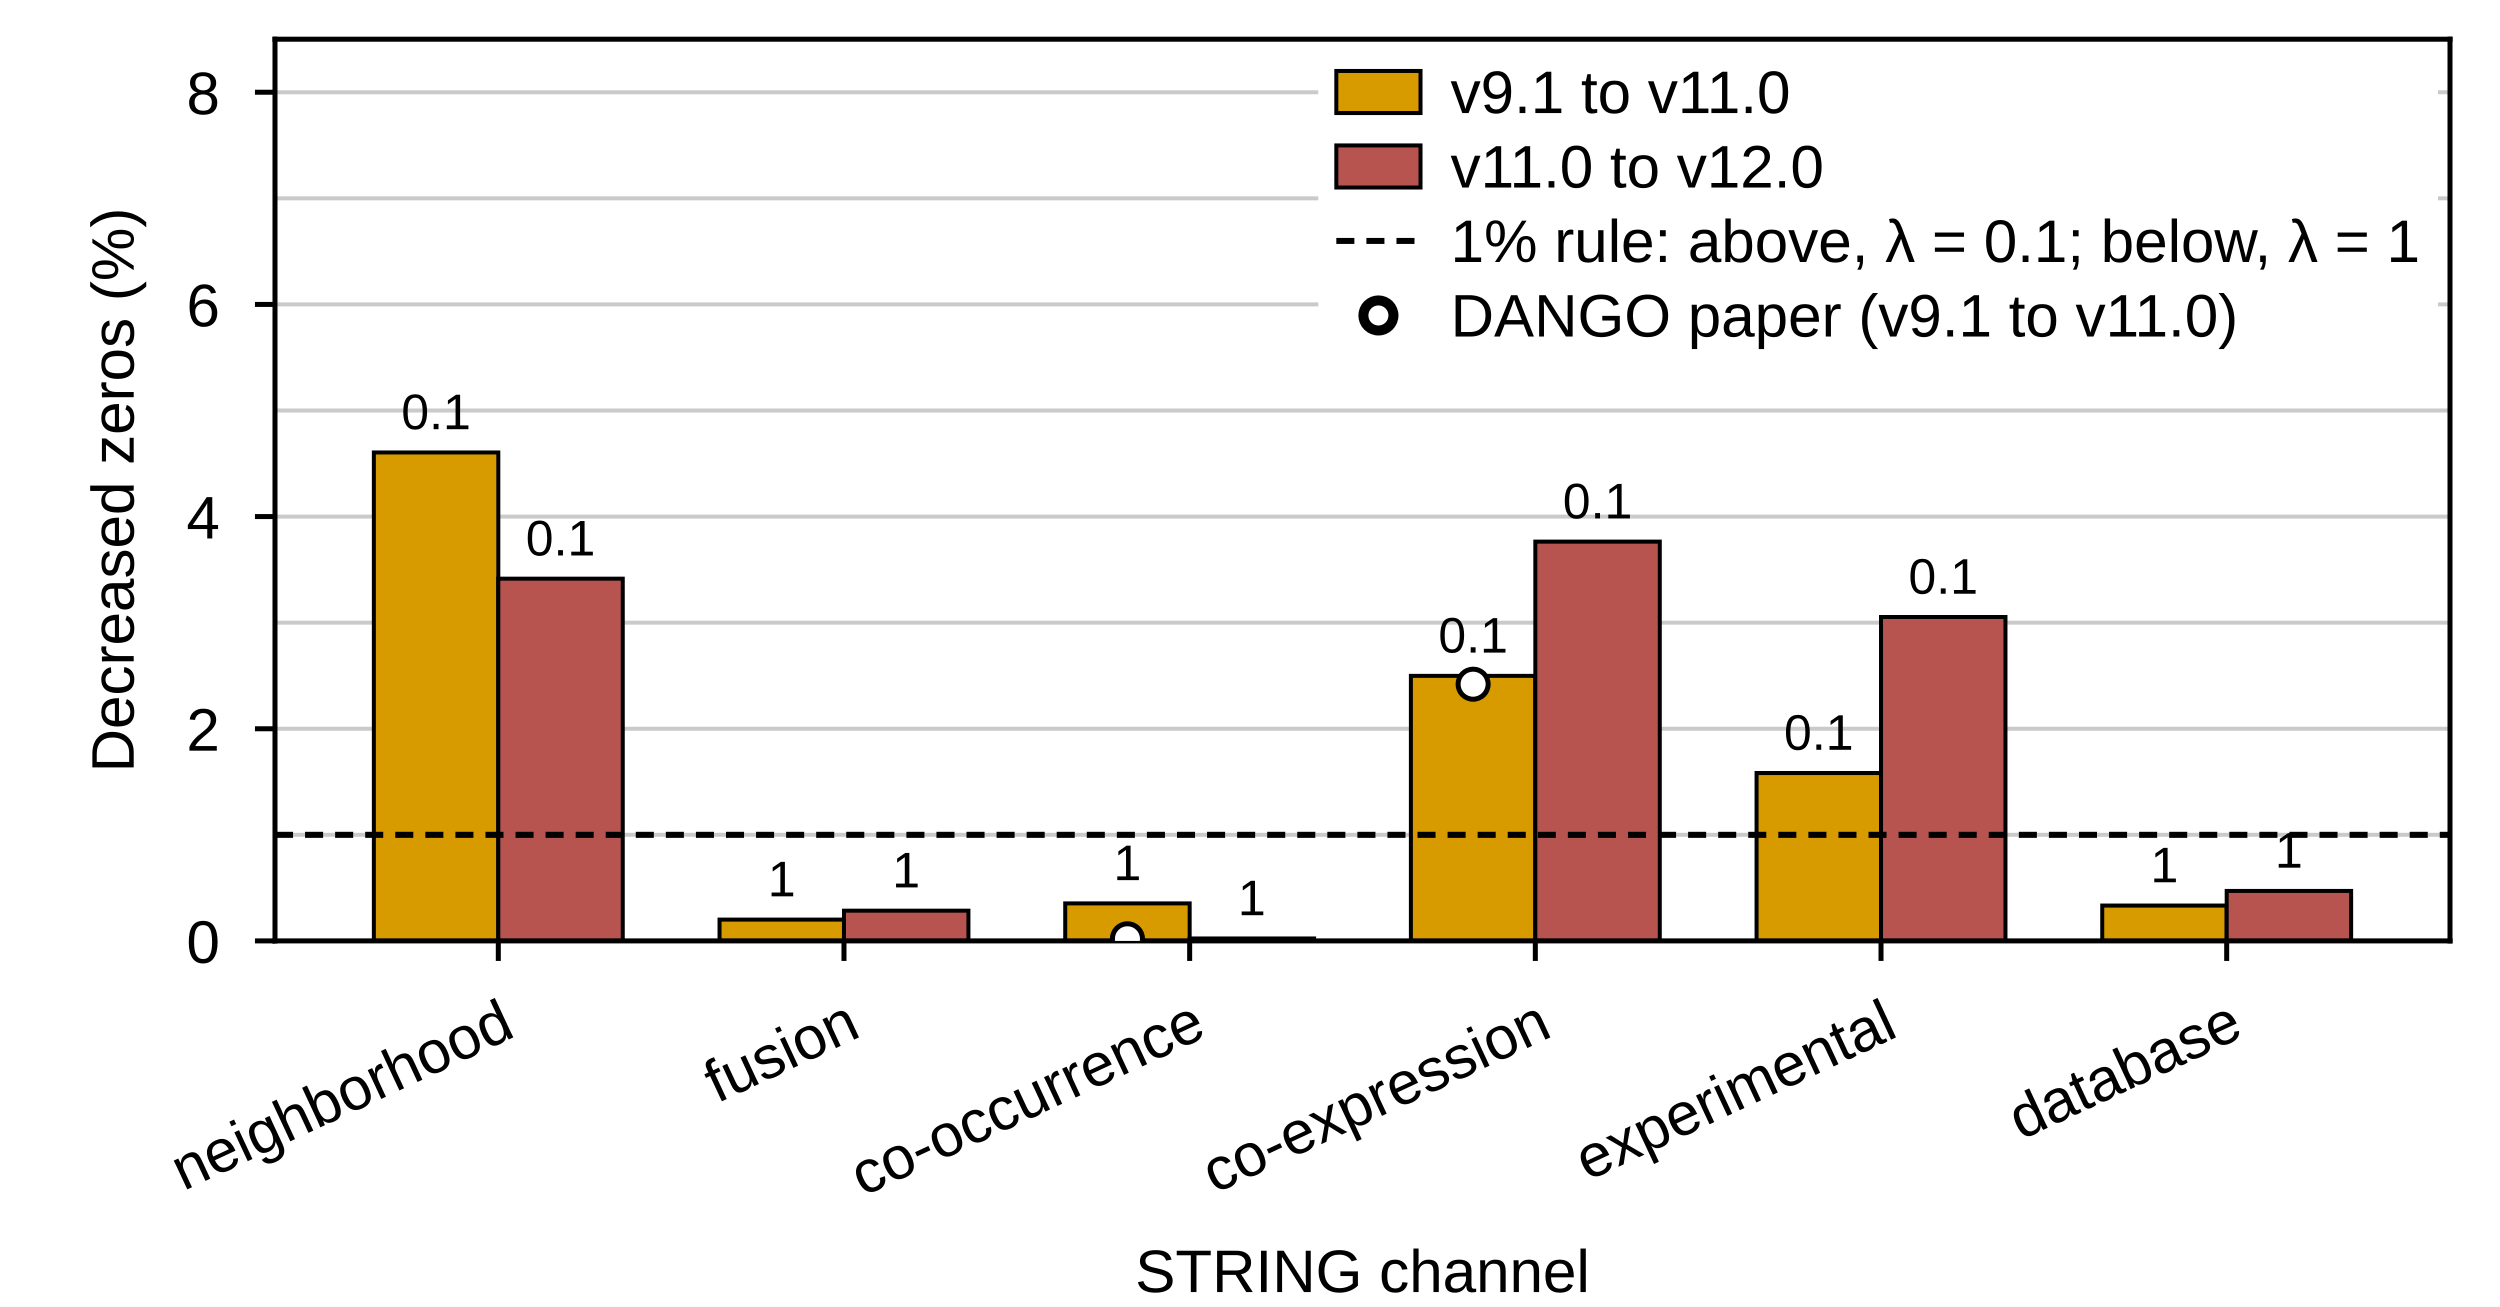
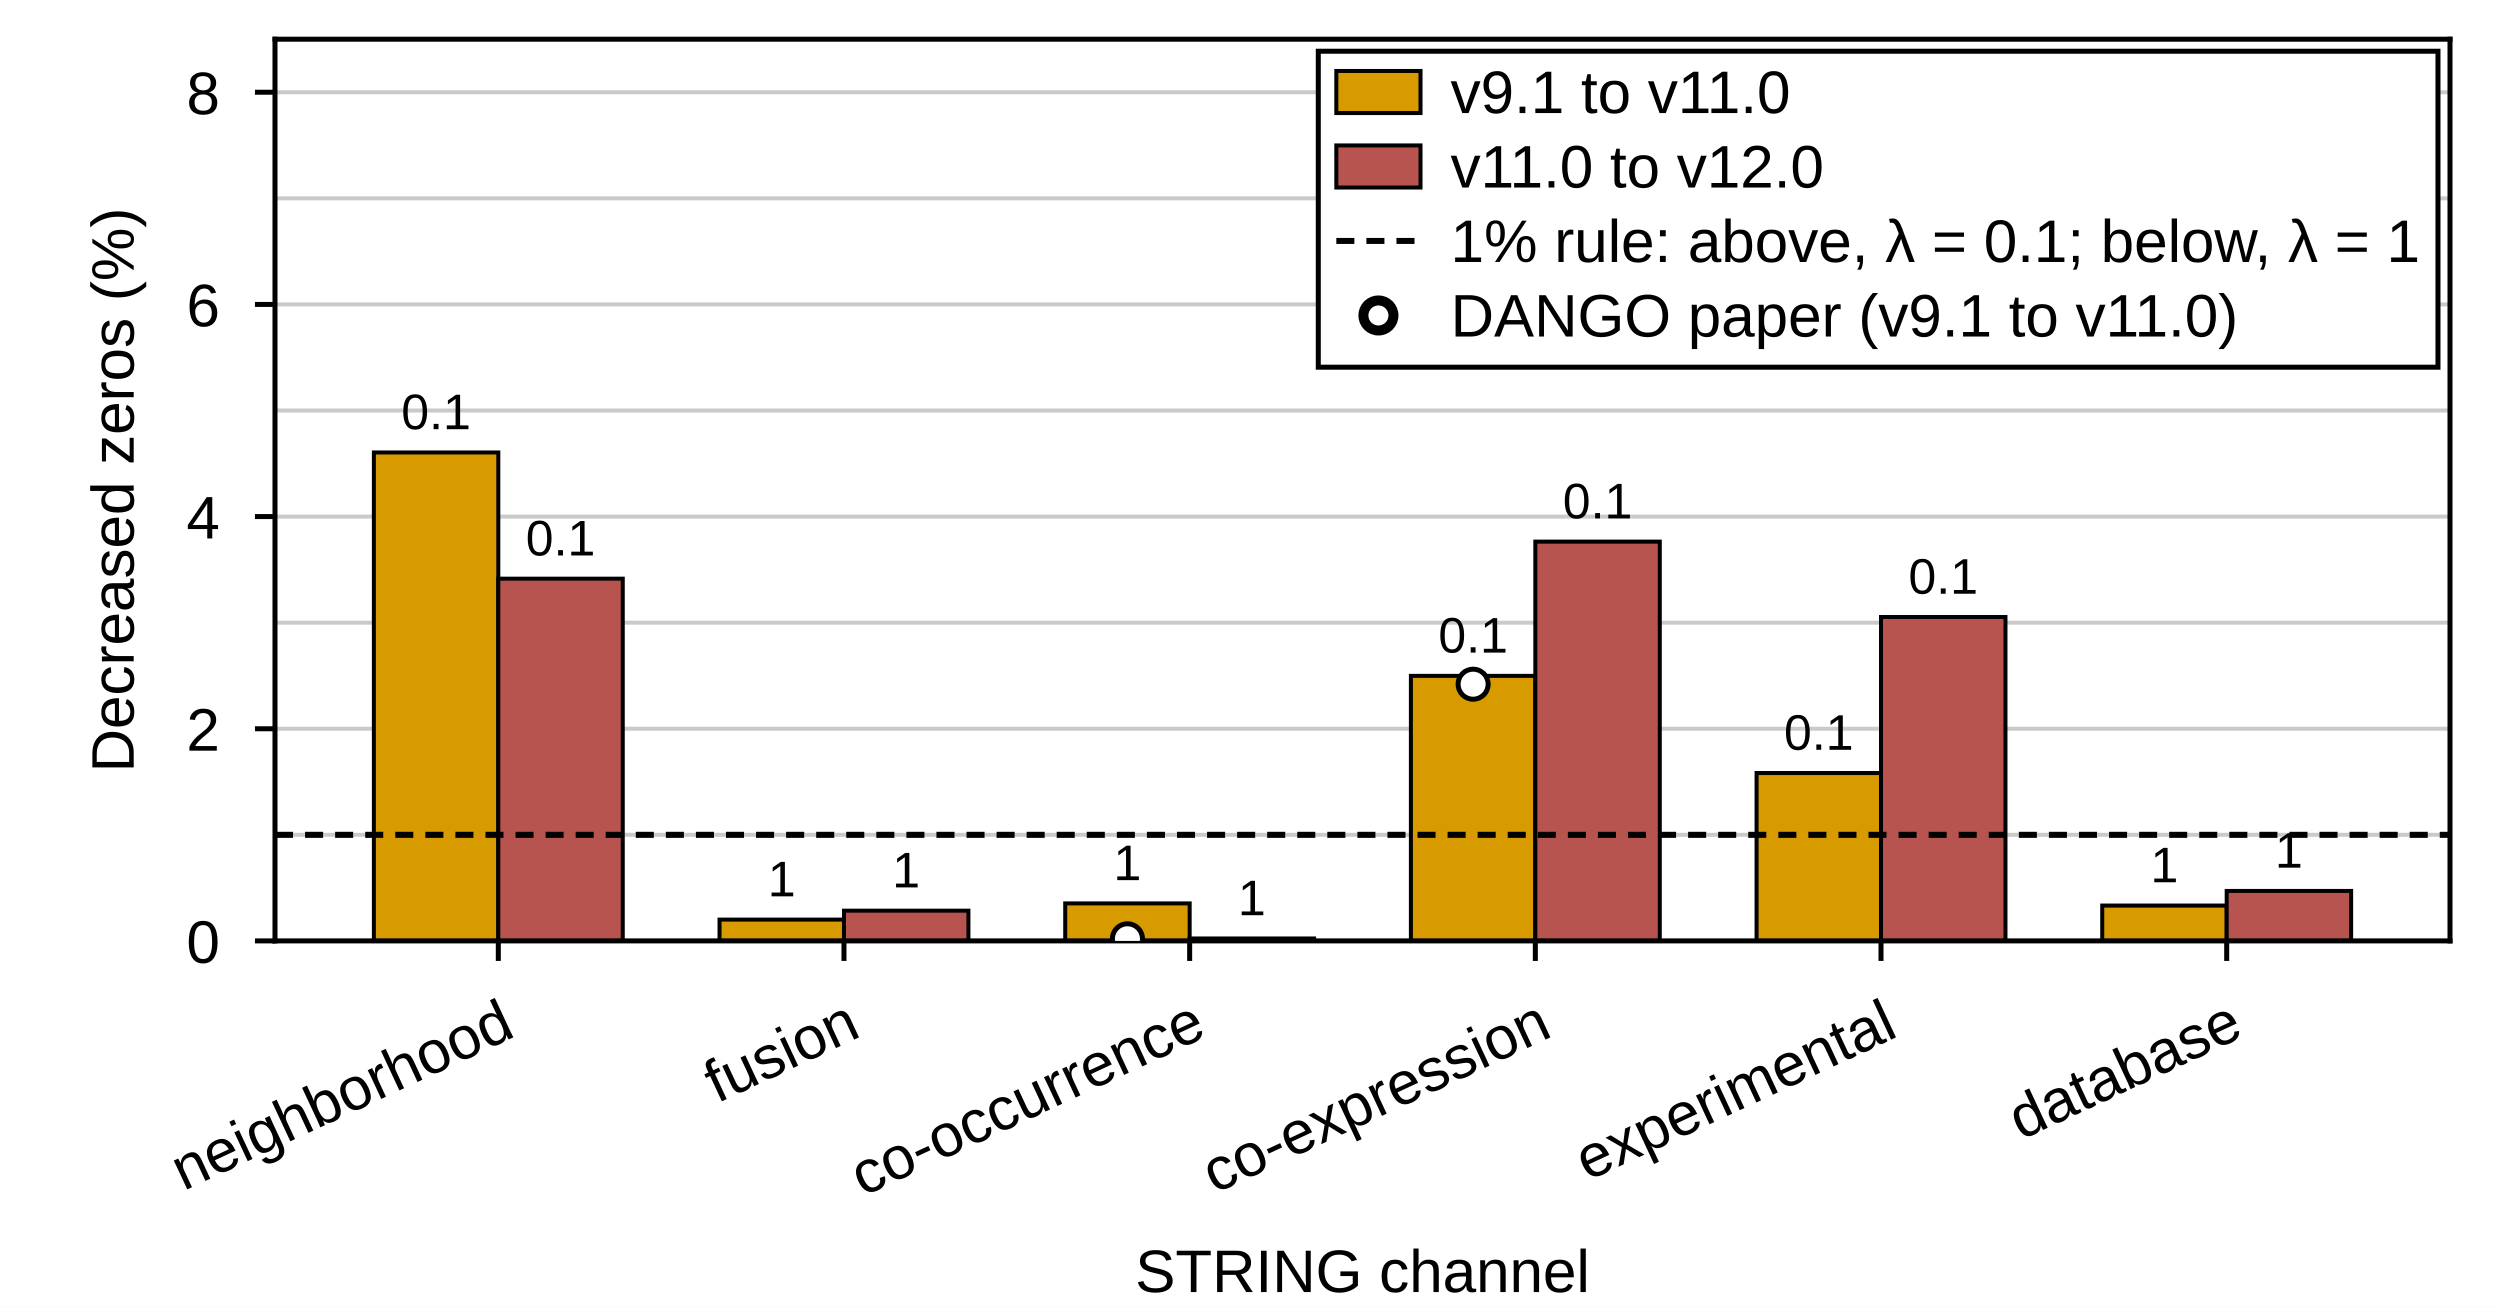
<svg xmlns="http://www.w3.org/2000/svg" xmlns:xlink="http://www.w3.org/1999/xlink" width="346.457" height="181.102" viewBox="0 0 346.457 181.102" version="1.1">
  <g transform="scale(1.388889)">
    <defs>
      <style type="text/css">*{stroke-linejoin: round; stroke-linecap: butt}</style>
    </defs>
    <g id="figure_1">
      <g id="patch_1">
        <path d="M 0 130.394  L 249.449 130.394  L 249.449 0  L 0 0  z " style="fill: #ffffff" />
      </g>
      <g id="axes_1">
        <g id="patch_2">
          <path d="M 27.439 93.883  L 244.46 93.883  L 244.46 3.912  L 27.439 3.912  z " style="fill: #ffffff" />
        </g>
        <g id="matplotlib.axis_1">
          <g id="xtick_1">
            <g id="line2d_1">
              <defs>
                <path id="m8dc71e3065" d="M 0 0  L 0 2  " style="stroke: #000000; stroke-width: 0.5" />
              </defs>
              <g>
                <use xlink:href="#m8dc71e3065" x="49.721" y="93.883" style="stroke: #000000; stroke-width: 0.5" />
              </g>
            </g>
            <g id="text_1">
              <text style="font-size: 6px; font-family: 'Arial', 'Helvetica', 'DejaVu Sans', sans-serif; text-anchor: end" x="51.567" y="103.342" transform="rotate(-25 51.56694 103.3424)">neighborhood</text>
            </g>
          </g>
          <g id="xtick_2">
            <g id="line2d_2">
              <g>
                <use xlink:href="#m8dc71e3065" x="84.212" y="93.883" style="stroke: #000000; stroke-width: 0.5" />
              </g>
            </g>
            <g id="text_2">
              <text style="font-size: 6px; font-family: 'Arial', 'Helvetica', 'DejaVu Sans', sans-serif; text-anchor: end" x="86.058" y="103.342" transform="rotate(-25 86.05843 103.3424)">fusion</text>
            </g>
          </g>
          <g id="xtick_3">
            <g id="line2d_3">
              <g>
                <use xlink:href="#m8dc71e3065" x="118.704" y="93.883" style="stroke: #000000; stroke-width: 0.5" />
              </g>
            </g>
            <g id="text_3">
              <text style="font-size: 6px; font-family: 'Arial', 'Helvetica', 'DejaVu Sans', sans-serif; text-anchor: end" x="120.55" y="103.342" transform="rotate(-25 120.5499 103.3424)">co-occurrence</text>
            </g>
          </g>
          <g id="xtick_4">
            <g id="line2d_4">
              <g>
                <use xlink:href="#m8dc71e3065" x="153.195" y="93.883" style="stroke: #000000; stroke-width: 0.5" />
              </g>
            </g>
            <g id="text_4">
              <text style="font-size: 6px; font-family: 'Arial', 'Helvetica', 'DejaVu Sans', sans-serif; text-anchor: end" x="155.041" y="103.342" transform="rotate(-25 155.0414 103.3424)">co-expression</text>
            </g>
          </g>
          <g id="xtick_5">
            <g id="line2d_5">
              <g>
                <use xlink:href="#m8dc71e3065" x="187.687" y="93.883" style="stroke: #000000; stroke-width: 0.5" />
              </g>
            </g>
            <g id="text_5">
              <text style="font-size: 6px; font-family: 'Arial', 'Helvetica', 'DejaVu Sans', sans-serif; text-anchor: end" x="189.533" y="103.342" transform="rotate(-25 189.5329 103.3424)">experimental</text>
            </g>
          </g>
          <g id="xtick_6">
            <g id="line2d_6">
              <g>
                <use xlink:href="#m8dc71e3065" x="222.178" y="93.883" style="stroke: #000000; stroke-width: 0.5" />
              </g>
            </g>
            <g id="text_6">
              <text style="font-size: 6px; font-family: 'Arial', 'Helvetica', 'DejaVu Sans', sans-serif; text-anchor: end" x="224.024" y="103.342" transform="rotate(-25 224.0244 103.3424)">database</text>
            </g>
          </g>
          <g id="text_7">
            <text style="font-size: 6px; font-family: 'Arial', 'Helvetica', 'DejaVu Sans', sans-serif; text-anchor: middle" x="135.95" y="128.92" transform="rotate(-0 135.9496 128.9198)">STRING channel</text>
          </g>
        </g>
        <g id="matplotlib.axis_2">
          <g id="ytick_1">
            <g id="line2d_7">
              <path d="M 27.439 93.883  L 244.46 93.883  " clip-path="url(#pa1d920318e)" style="fill: none; stroke: #cacaca; stroke-width: 0.4; stroke-linecap: square" />
            </g>
            <g id="line2d_8">
              <defs>
                <path id="m8ddc3505b3" d="M 0 0  L -2 0  " style="stroke: #000000; stroke-width: 0.5" />
              </defs>
              <g>
                <use xlink:href="#m8ddc3505b3" x="27.439" y="93.883" style="stroke: #000000; stroke-width: 0.5" />
              </g>
            </g>
            <g id="text_8">
              <text style="font-size: 6px; font-family: 'Arial', 'Helvetica', 'DejaVu Sans', sans-serif; text-anchor: end" x="21.939" y="96.068" transform="rotate(-0 21.93937 96.06755)">0</text>
            </g>
          </g>
          <g id="ytick_2">
            <g id="line2d_9">
              <path d="M 27.439 72.714  L 244.46 72.714  " clip-path="url(#pa1d920318e)" style="fill: none; stroke: #cacaca; stroke-width: 0.4; stroke-linecap: square" />
            </g>
            <g id="line2d_10">
              <g>
                <use xlink:href="#m8ddc3505b3" x="27.439" y="72.714" style="stroke: #000000; stroke-width: 0.5" />
              </g>
            </g>
            <g id="text_9">
              <text style="font-size: 6px; font-family: 'Arial', 'Helvetica', 'DejaVu Sans', sans-serif; text-anchor: end" x="21.939" y="74.898" transform="rotate(-0 21.93937 74.89775)">2</text>
            </g>
          </g>
          <g id="ytick_3">
            <g id="line2d_11">
              <path d="M 27.439 51.544  L 244.46 51.544  " clip-path="url(#pa1d920318e)" style="fill: none; stroke: #cacaca; stroke-width: 0.4; stroke-linecap: square" />
            </g>
            <g id="line2d_12">
              <g>
                <use xlink:href="#m8ddc3505b3" x="27.439" y="51.544" style="stroke: #000000; stroke-width: 0.5" />
              </g>
            </g>
            <g id="text_10">
              <text style="font-size: 6px; font-family: 'Arial', 'Helvetica', 'DejaVu Sans', sans-serif; text-anchor: end" x="21.939" y="53.728" transform="rotate(-0 21.93937 53.72794)">4</text>
            </g>
          </g>
          <g id="ytick_4">
            <g id="line2d_13">
              <path d="M 27.439 30.374  L 244.46 30.374  " clip-path="url(#pa1d920318e)" style="fill: none; stroke: #cacaca; stroke-width: 0.4; stroke-linecap: square" />
            </g>
            <g id="line2d_14">
              <g>
                <use xlink:href="#m8ddc3505b3" x="27.439" y="30.374" style="stroke: #000000; stroke-width: 0.5" />
              </g>
            </g>
            <g id="text_11">
              <text style="font-size: 6px; font-family: 'Arial', 'Helvetica', 'DejaVu Sans', sans-serif; text-anchor: end" x="21.939" y="32.558" transform="rotate(-0 21.93937 32.55814)">6</text>
            </g>
          </g>
          <g id="ytick_5">
            <g id="line2d_15">
              <path d="M 27.439 9.204  L 244.46 9.204  " clip-path="url(#pa1d920318e)" style="fill: none; stroke: #cacaca; stroke-width: 0.4; stroke-linecap: square" />
            </g>
            <g id="line2d_16">
              <g>
                <use xlink:href="#m8ddc3505b3" x="27.439" y="9.204" style="stroke: #000000; stroke-width: 0.5" />
              </g>
            </g>
            <g id="text_12">
              <text style="font-size: 6px; font-family: 'Arial', 'Helvetica', 'DejaVu Sans', sans-serif; text-anchor: end" x="21.939" y="11.388" transform="rotate(-0 21.93937 11.38834)">8</text>
            </g>
          </g>
          <g id="ytick_6">
            <g id="line2d_17">
              <path d="M 27.439 83.299  L 244.46 83.299  " clip-path="url(#pa1d920318e)" style="fill: none; stroke: #cacaca; stroke-width: 0.4; stroke-linecap: square" />
            </g>
            <g id="line2d_18" />
          </g>
          <g id="ytick_7">
            <g id="line2d_19">
              <path d="M 27.439 62.129  L 244.46 62.129  " clip-path="url(#pa1d920318e)" style="fill: none; stroke: #cacaca; stroke-width: 0.4; stroke-linecap: square" />
            </g>
            <g id="line2d_20" />
          </g>
          <g id="ytick_8">
            <g id="line2d_21">
              <path d="M 27.439 40.959  L 244.46 40.959  " clip-path="url(#pa1d920318e)" style="fill: none; stroke: #cacaca; stroke-width: 0.4; stroke-linecap: square" />
            </g>
            <g id="line2d_22" />
          </g>
          <g id="ytick_9">
            <g id="line2d_23">
              <path d="M 27.439 19.789  L 244.46 19.789  " clip-path="url(#pa1d920318e)" style="fill: none; stroke: #cacaca; stroke-width: 0.4; stroke-linecap: square" />
            </g>
            <g id="line2d_24" />
          </g>
          <g id="text_13">
            <text style="font-size: 6px; font-family: 'Arial', 'Helvetica', 'DejaVu Sans', sans-serif; text-anchor: middle" x="13.34" y="48.898" transform="rotate(-90 13.34 48.89764)">Decreased zeros (%)</text>
          </g>
        </g>
        <g id="patch_3">
          <path d="M 37.304 93.883  L 49.721 93.883  L 49.721 45.144  L 37.304 45.144  z " clip-path="url(#pa1d920318e)" style="fill: #d79b00; stroke: #000000; stroke-width: 0.4; stroke-linejoin: miter" />
        </g>
        <g id="patch_4">
          <path d="M 71.795 93.883  L 84.212 93.883  L 84.212 91.755  L 71.795 91.755  z " clip-path="url(#pa1d920318e)" style="fill: #d79b00; stroke: #000000; stroke-width: 0.4; stroke-linejoin: miter" />
        </g>
        <g id="patch_5">
          <path d="M 106.287 93.883  L 118.704 93.883  L 118.704 90.141  L 106.287 90.141  z " clip-path="url(#pa1d920318e)" style="fill: #d79b00; stroke: #000000; stroke-width: 0.4; stroke-linejoin: miter" />
        </g>
        <g id="patch_6">
          <path d="M 140.778 93.883  L 153.195 93.883  L 153.195 67.435  L 140.778 67.435  z " clip-path="url(#pa1d920318e)" style="fill: #d79b00; stroke: #000000; stroke-width: 0.4; stroke-linejoin: miter" />
        </g>
        <g id="patch_7">
          <path d="M 175.27 93.883  L 187.687 93.883  L 187.687 77.133  L 175.27 77.133  z " clip-path="url(#pa1d920318e)" style="fill: #d79b00; stroke: #000000; stroke-width: 0.4; stroke-linejoin: miter" />
        </g>
        <g id="patch_8">
          <path d="M 209.761 93.883  L 222.178 93.883  L 222.178 90.357  L 209.761 90.357  z " clip-path="url(#pa1d920318e)" style="fill: #d79b00; stroke: #000000; stroke-width: 0.4; stroke-linejoin: miter" />
        </g>
        <g id="patch_9">
          <path d="M 49.721 93.883  L 62.138 93.883  L 62.138 57.741  L 49.721 57.741  z " clip-path="url(#pa1d920318e)" style="fill: #b85450; stroke: #000000; stroke-width: 0.4; stroke-linejoin: miter" />
        </g>
        <g id="patch_10">
          <path d="M 84.212 93.883  L 96.629 93.883  L 96.629 90.864  L 84.212 90.864  z " clip-path="url(#pa1d920318e)" style="fill: #b85450; stroke: #000000; stroke-width: 0.4; stroke-linejoin: miter" />
        </g>
        <g id="patch_11">
          <path d="M 118.704 93.883  L 131.121 93.883  L 131.121 93.642  L 118.704 93.642  z " clip-path="url(#pa1d920318e)" style="fill: #b85450; stroke: #000000; stroke-width: 0.4; stroke-linejoin: miter" />
        </g>
        <g id="patch_12">
          <path d="M 153.195 93.883  L 165.612 93.883  L 165.612 54.044  L 153.195 54.044  z " clip-path="url(#pa1d920318e)" style="fill: #b85450; stroke: #000000; stroke-width: 0.4; stroke-linejoin: miter" />
        </g>
        <g id="patch_13">
          <path d="M 187.687 93.883  L 200.104 93.883  L 200.104 61.565  L 187.687 61.565  z " clip-path="url(#pa1d920318e)" style="fill: #b85450; stroke: #000000; stroke-width: 0.4; stroke-linejoin: miter" />
        </g>
        <g id="patch_14">
          <path d="M 222.178 93.883  L 234.595 93.883  L 234.595 88.897  L 222.178 88.897  z " clip-path="url(#pa1d920318e)" style="fill: #b85450; stroke: #000000; stroke-width: 0.4; stroke-linejoin: miter" />
        </g>
        <g id="line2d_25">
          <path d="M 27.439 83.299  L 244.46 83.299  " clip-path="url(#pa1d920318e)" style="fill: none; stroke-dasharray: 1.8,1.2; stroke-dashoffset: 0; stroke: #000000; stroke-width: 0.6" />
        </g>
        <g id="patch_15">
          <path d="M 27.439 93.883  L 27.439 3.912  " style="fill: none; stroke: #000000; stroke-width: 0.5; stroke-linejoin: miter; stroke-linecap: square" />
        </g>
        <g id="patch_16">
          <path d="M 244.46 93.883  L 244.46 3.912  " style="fill: none; stroke: #000000; stroke-width: 0.5; stroke-linejoin: miter; stroke-linecap: square" />
        </g>
        <g id="patch_17">
          <path d="M 27.439 93.883  L 244.46 93.883  " style="fill: none; stroke: #000000; stroke-width: 0.5; stroke-linejoin: miter; stroke-linecap: square" />
        </g>
        <g id="patch_18">
          <path d="M 27.439 3.912  L 244.46 3.912  " style="fill: none; stroke: #000000; stroke-width: 0.5; stroke-linejoin: miter; stroke-linecap: square" />
        </g>
        <g id="text_14">
          <text style="font-size: 5px; font-family: 'Arial', 'Helvetica', 'DejaVu Sans', sans-serif; text-anchor: middle" x="43.512" y="42.822" transform="rotate(-0 43.51241 42.82184)">0.1</text>
        </g>
        <g id="text_15">
          <text style="font-size: 5px; font-family: 'Arial', 'Helvetica', 'DejaVu Sans', sans-serif; text-anchor: middle" x="78.004" y="89.432" transform="rotate(-0 78.0039 89.43233)">1</text>
        </g>
        <g id="text_16">
          <text style="font-size: 5px; font-family: 'Arial', 'Helvetica', 'DejaVu Sans', sans-serif; text-anchor: middle" x="112.495" y="87.819" transform="rotate(-0 112.4954 87.81894)">1</text>
        </g>
        <g id="text_17">
          <text style="font-size: 5px; font-family: 'Arial', 'Helvetica', 'DejaVu Sans', sans-serif; text-anchor: middle" x="146.987" y="65.112" transform="rotate(-0 146.9869 65.1123)">0.1</text>
        </g>
        <g id="text_18">
          <text style="font-size: 5px; font-family: 'Arial', 'Helvetica', 'DejaVu Sans', sans-serif; text-anchor: middle" x="181.478" y="74.811" transform="rotate(-0 181.4784 74.81073)">0.1</text>
        </g>
        <g id="text_19">
          <text style="font-size: 5px; font-family: 'Arial', 'Helvetica', 'DejaVu Sans', sans-serif; text-anchor: middle" x="215.97" y="88.035" transform="rotate(-0 215.9699 88.0346)">1</text>
        </g>
        <g id="text_20">
          <text style="font-size: 5px; font-family: 'Arial', 'Helvetica', 'DejaVu Sans', sans-serif; text-anchor: middle" x="55.929" y="55.419" transform="rotate(-0 55.92934 55.4187)">0.1</text>
        </g>
        <g id="text_21">
          <text style="font-size: 5px; font-family: 'Arial', 'Helvetica', 'DejaVu Sans', sans-serif; text-anchor: middle" x="90.421" y="88.541" transform="rotate(-0 90.42084 88.54117)">1</text>
        </g>
        <g id="text_22">
          <text style="font-size: 5px; font-family: 'Arial', 'Helvetica', 'DejaVu Sans', sans-serif; text-anchor: middle" x="124.912" y="91.32" transform="rotate(-0 124.9123 91.31965)">1</text>
        </g>
        <g id="text_23">
          <text style="font-size: 5px; font-family: 'Arial', 'Helvetica', 'DejaVu Sans', sans-serif; text-anchor: middle" x="159.404" y="51.721" transform="rotate(-0 159.4038 51.72149)">0.1</text>
        </g>
        <g id="text_24">
          <text style="font-size: 5px; font-family: 'Arial', 'Helvetica', 'DejaVu Sans', sans-serif; text-anchor: middle" x="193.895" y="59.243" transform="rotate(-0 193.8953 59.24283)">0.1</text>
        </g>
        <g id="text_25">
          <text style="font-size: 5px; font-family: 'Arial', 'Helvetica', 'DejaVu Sans', sans-serif; text-anchor: middle" x="228.387" y="86.575" transform="rotate(-0 228.3868 86.57474)">1</text>
        </g>
        <g id="PathCollection_1">
          <defs>
            <path id="m401cf652fa" d="M 0 1.5  C 0.398 1.5 0.779 1.342 1.061 1.061  C 1.342 0.779 1.5 0.398 1.5 0  C 1.5 -0.398 1.342 -0.779 1.061 -1.061  C 0.779 -1.342 0.398 -1.5 0 -1.5  C -0.398 -1.5 -0.779 -1.342 -1.061 -1.061  C -1.342 -0.779 -1.5 -0.398 -1.5 0  C -1.5 0.398 -1.342 0.779 -1.061 1.061  C -0.779 1.342 -0.398 1.5 0 1.5  z " style="stroke: #000000; stroke-width: 0.5" />
          </defs>
          <g clip-path="url(#pa1d920318e)">
            <use xlink:href="#m401cf652fa" x="112.495" y="93.672" style="fill: #ffffff; stroke: #000000; stroke-width: 0.5" />
          </g>
        </g>
        <g id="PathCollection_2">
          <g clip-path="url(#pa1d920318e)">
            <use xlink:href="#m401cf652fa" x="146.987" y="68.268" style="fill: #ffffff; stroke: #000000; stroke-width: 0.5" />
          </g>
        </g>
        <g id="legend_1">
          <g id="patch_19">
-             <path d="M 132.738 36.639  L 242.06 36.639  Q 243.26 36.639 243.26 35.439  L 243.26 6.312  Q 243.26 5.112 242.06 5.112  L 132.738 5.112  Q 131.538 5.112 131.538 6.312  L 131.538 35.439  Q 131.538 36.639 132.738 36.639  z " style="fill: #ffffff" />
+             <path d="M 131.538 36.639  L 243.26 36.639  L 243.26 5.112  L 131.538 5.112  z " style="fill: #ffffff; stroke: #000000; stroke-width: 0.5; stroke-linejoin: miter" />
          </g>
          <g id="patch_20">
            <path d="M 133.338 11.28  L 141.738 11.28  L 141.738 7.08  L 133.338 7.08  z " style="fill: #d79b00; stroke: #000000; stroke-width: 0.4; stroke-linejoin: miter" />
          </g>
          <g id="text_26">
            <text style="font-size: 6px; font-family: 'Arial', 'Helvetica', 'DejaVu Sans', sans-serif; text-anchor: start" x="144.738" y="11.28" transform="rotate(-0 144.738 11.27998)">v9.1 to v11.0</text>
          </g>
          <g id="patch_21">
            <path d="M 133.338 18.711  L 141.738 18.711  L 141.738 14.511  L 133.338 14.511  z " style="fill: #b85450; stroke: #000000; stroke-width: 0.4; stroke-linejoin: miter" />
          </g>
          <g id="text_27">
            <text style="font-size: 6px; font-family: 'Arial', 'Helvetica', 'DejaVu Sans', sans-serif; text-anchor: start" x="144.738" y="18.711" transform="rotate(-0 144.738 18.71083)">v11.0 to v12.0</text>
          </g>
          <g id="line2d_26">
            <path d="M 133.338 24.042  L 137.538 24.042  L 141.738 24.042  " style="fill: none; stroke-dasharray: 1.8,1.2; stroke-dashoffset: 0; stroke: #000000; stroke-width: 0.6" />
          </g>
          <g id="text_28">
            <text style="font-size: 6px; font-family: 'Arial', 'Helvetica', 'DejaVu Sans', sans-serif; text-anchor: start" x="144.738" y="26.142" transform="rotate(-0 144.738 26.14169)">1% rule: above, λ = 0.1; below, λ = 1</text>
          </g>
          <g id="line2d_27">
            <defs>
              <path id="m0da31e9f41" d="M 0 1.5  C 0.398 1.5 0.779 1.342 1.061 1.061  C 1.342 0.779 1.5 0.398 1.5 0  C 1.5 -0.398 1.342 -0.779 1.061 -1.061  C 0.779 -1.342 0.398 -1.5 0 -1.5  C -0.398 -1.5 -0.779 -1.342 -1.061 -1.061  C -1.342 -0.779 -1.5 -0.398 -1.5 0  C -1.5 0.398 -1.342 0.779 -1.061 1.061  C -0.779 1.342 -0.398 1.5 0 1.5  z " style="stroke: #000000" />
            </defs>
            <g>
              <use xlink:href="#m0da31e9f41" x="137.538" y="31.476" style="fill: #ffffff; stroke: #000000" />
            </g>
          </g>
          <g id="text_29">
            <text style="font-size: 6px; font-family: 'Arial', 'Helvetica', 'DejaVu Sans', sans-serif; text-anchor: start" x="144.738" y="33.576" transform="rotate(-0 144.738 33.57595)">DANGO paper (v9.1 to v11.0)</text>
          </g>
        </g>
      </g>
    </g>
    <defs>
      <clipPath id="pa1d920318e">
        <rect x="27.439" y="3.912" width="217.02" height="89.972" />
      </clipPath>
    </defs>
  </g>
</svg>
